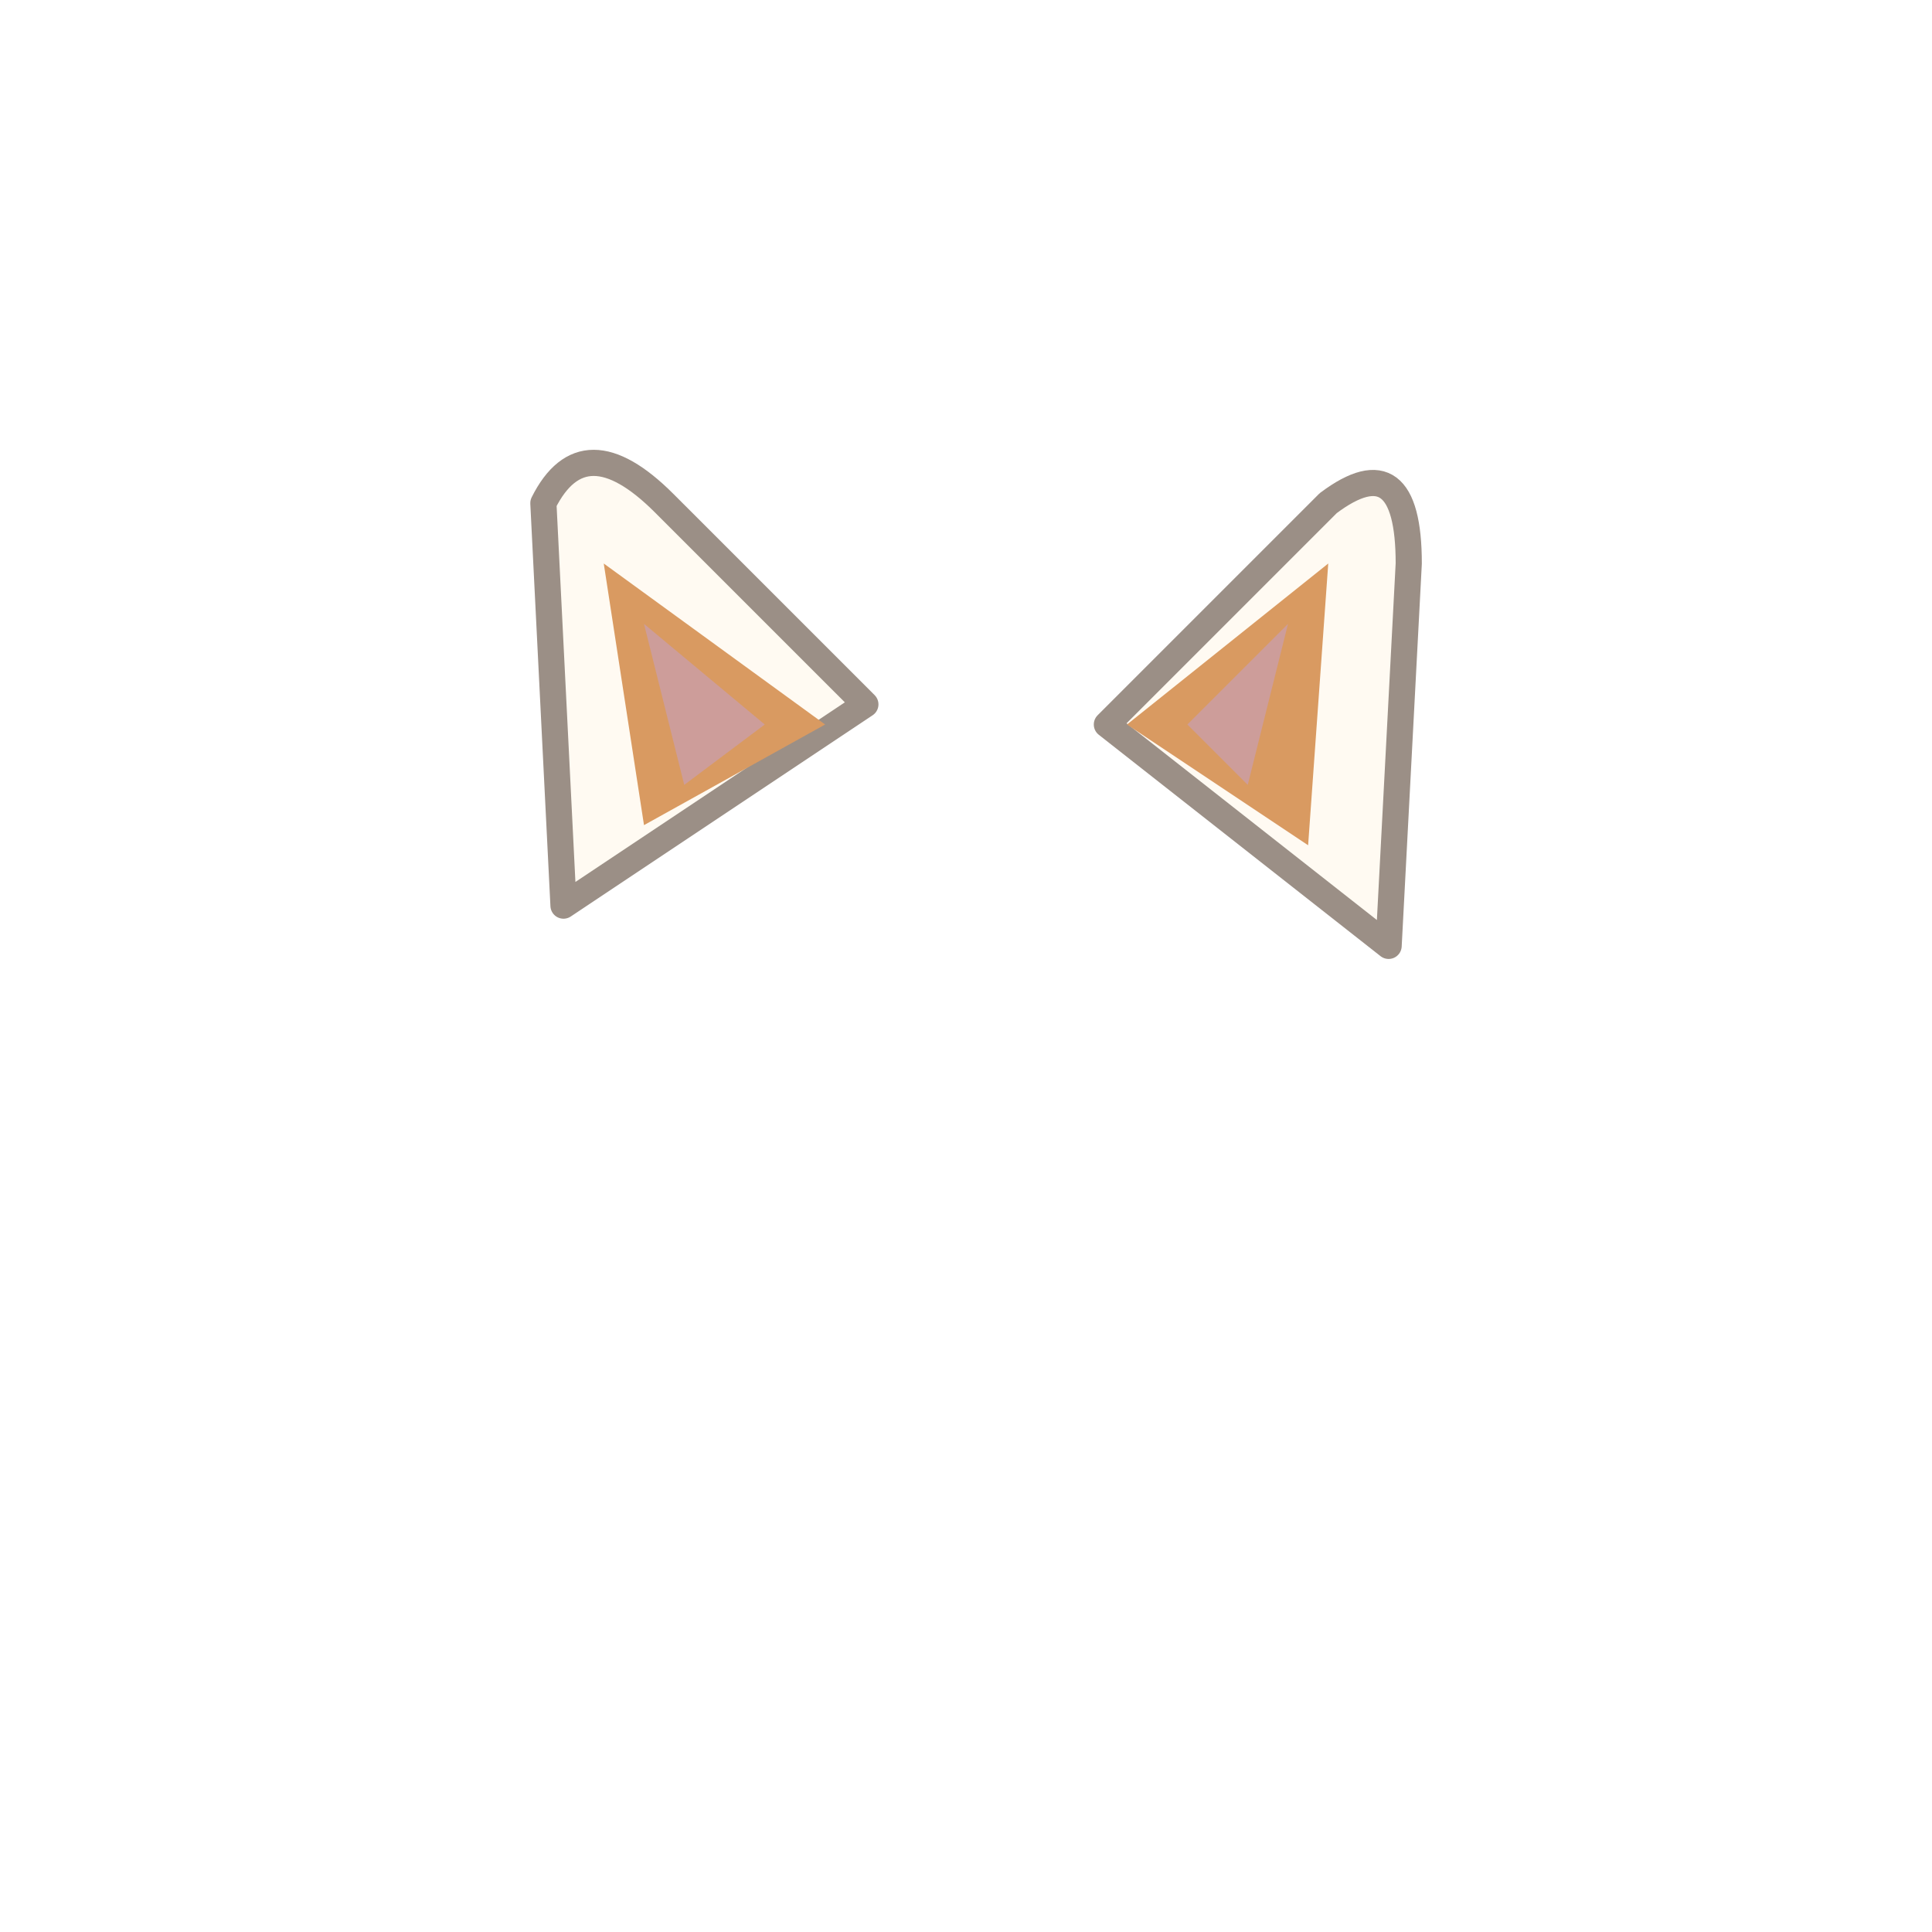
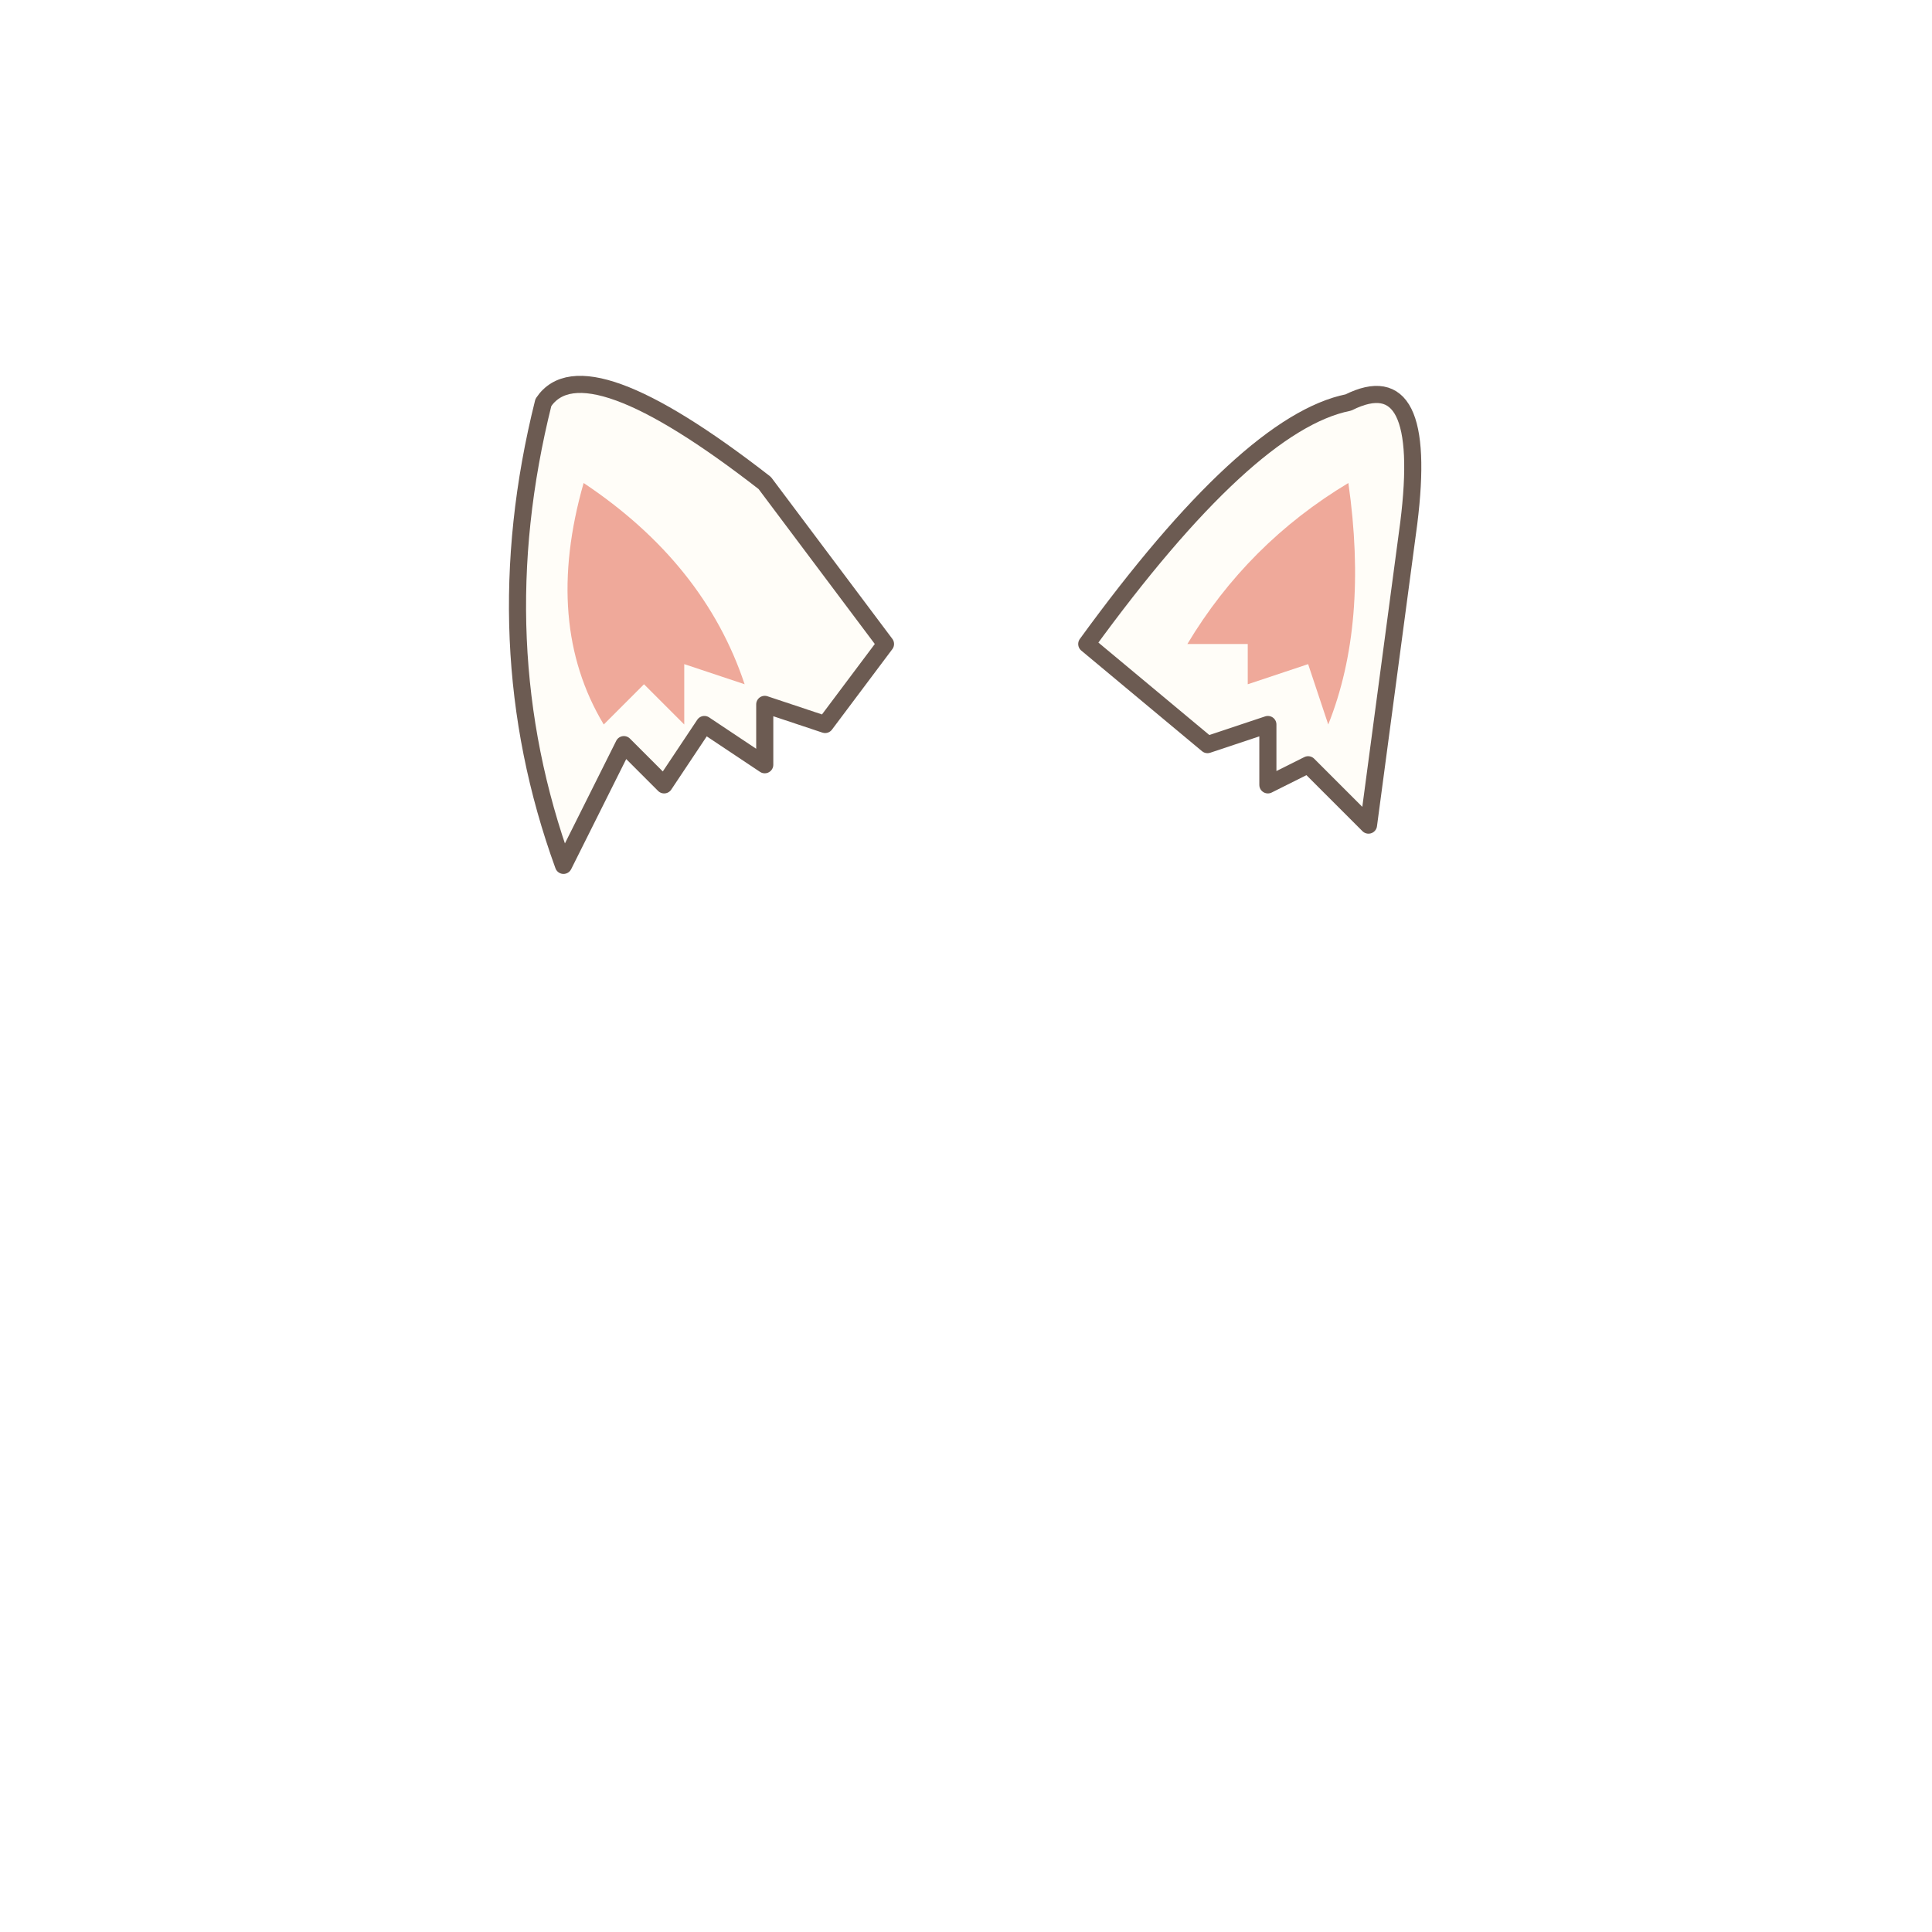
<svg xmlns="http://www.w3.org/2000/svg" width="96" height="96" viewBox="-48 -48 96 96" fill="none" stroke-linecap="round" stroke-linejoin="round">
  <g id="ears">
-     <path d="M -20 -3 L -21 -23 Q -19 -27 -15 -23 L -5 -13 Z" fill="#fffaf2" stroke="#9b8f86" stroke-width="1.3" />
-     <path d="M 7 -12 L 18 -23 Q 22 -26 22 -20 L 21 -1 Z" fill="#fffaf2" stroke="#9b8f86" stroke-width="1.3" />
-     <path d="M -18 -20 L -16 -7 L -7 -12 Z" fill="#d99a61" />
-     <path d="M 18 -20 L 17 -6 L 8 -12 Z" fill="#d99a61" />
-     <path d="M -16 -17 L -14 -9 L -10 -12 Z" fill="#cd9d9a" />
-     <path d="M 16 -17 L 14 -9 L 11 -12 Z" fill="#cd9d9a" />
+     <path d="M -20 -5 Q -24 -16 -21 -28 Q -19 -31 -10 -24 L -4 -16 L -7 -12 L -10 -13 L -10 -10 L -13 -12 L -15 -9 L -17 -11 Z" fill="#fffdf8" stroke="#6c5b52" stroke-width="0.85" />
+     <path d="M 6 -16 Q 14 -27 19 -28 Q 23 -30 22 -22 L 20 -7 L 17 -10 L 15 -9 L 15 -12 L 12 -11 Z" fill="#fffdf8" stroke="#6c5b52" stroke-width="0.85" />
+     <path d="M -19 -24 Q -21 -17 -18 -12 L -16 -14 L -14 -12 L -14 -15 L -11 -14 Q -13 -20 -19 -24 Z" fill="#efa99a" />
+     <path d="M 19 -24 Q 14 -21 11 -16 L 14 -16 L 14 -14 L 17 -15 L 18 -12 Q 20 -17 19 -24 Z" fill="#efa99a" />
  </g>
</svg>
